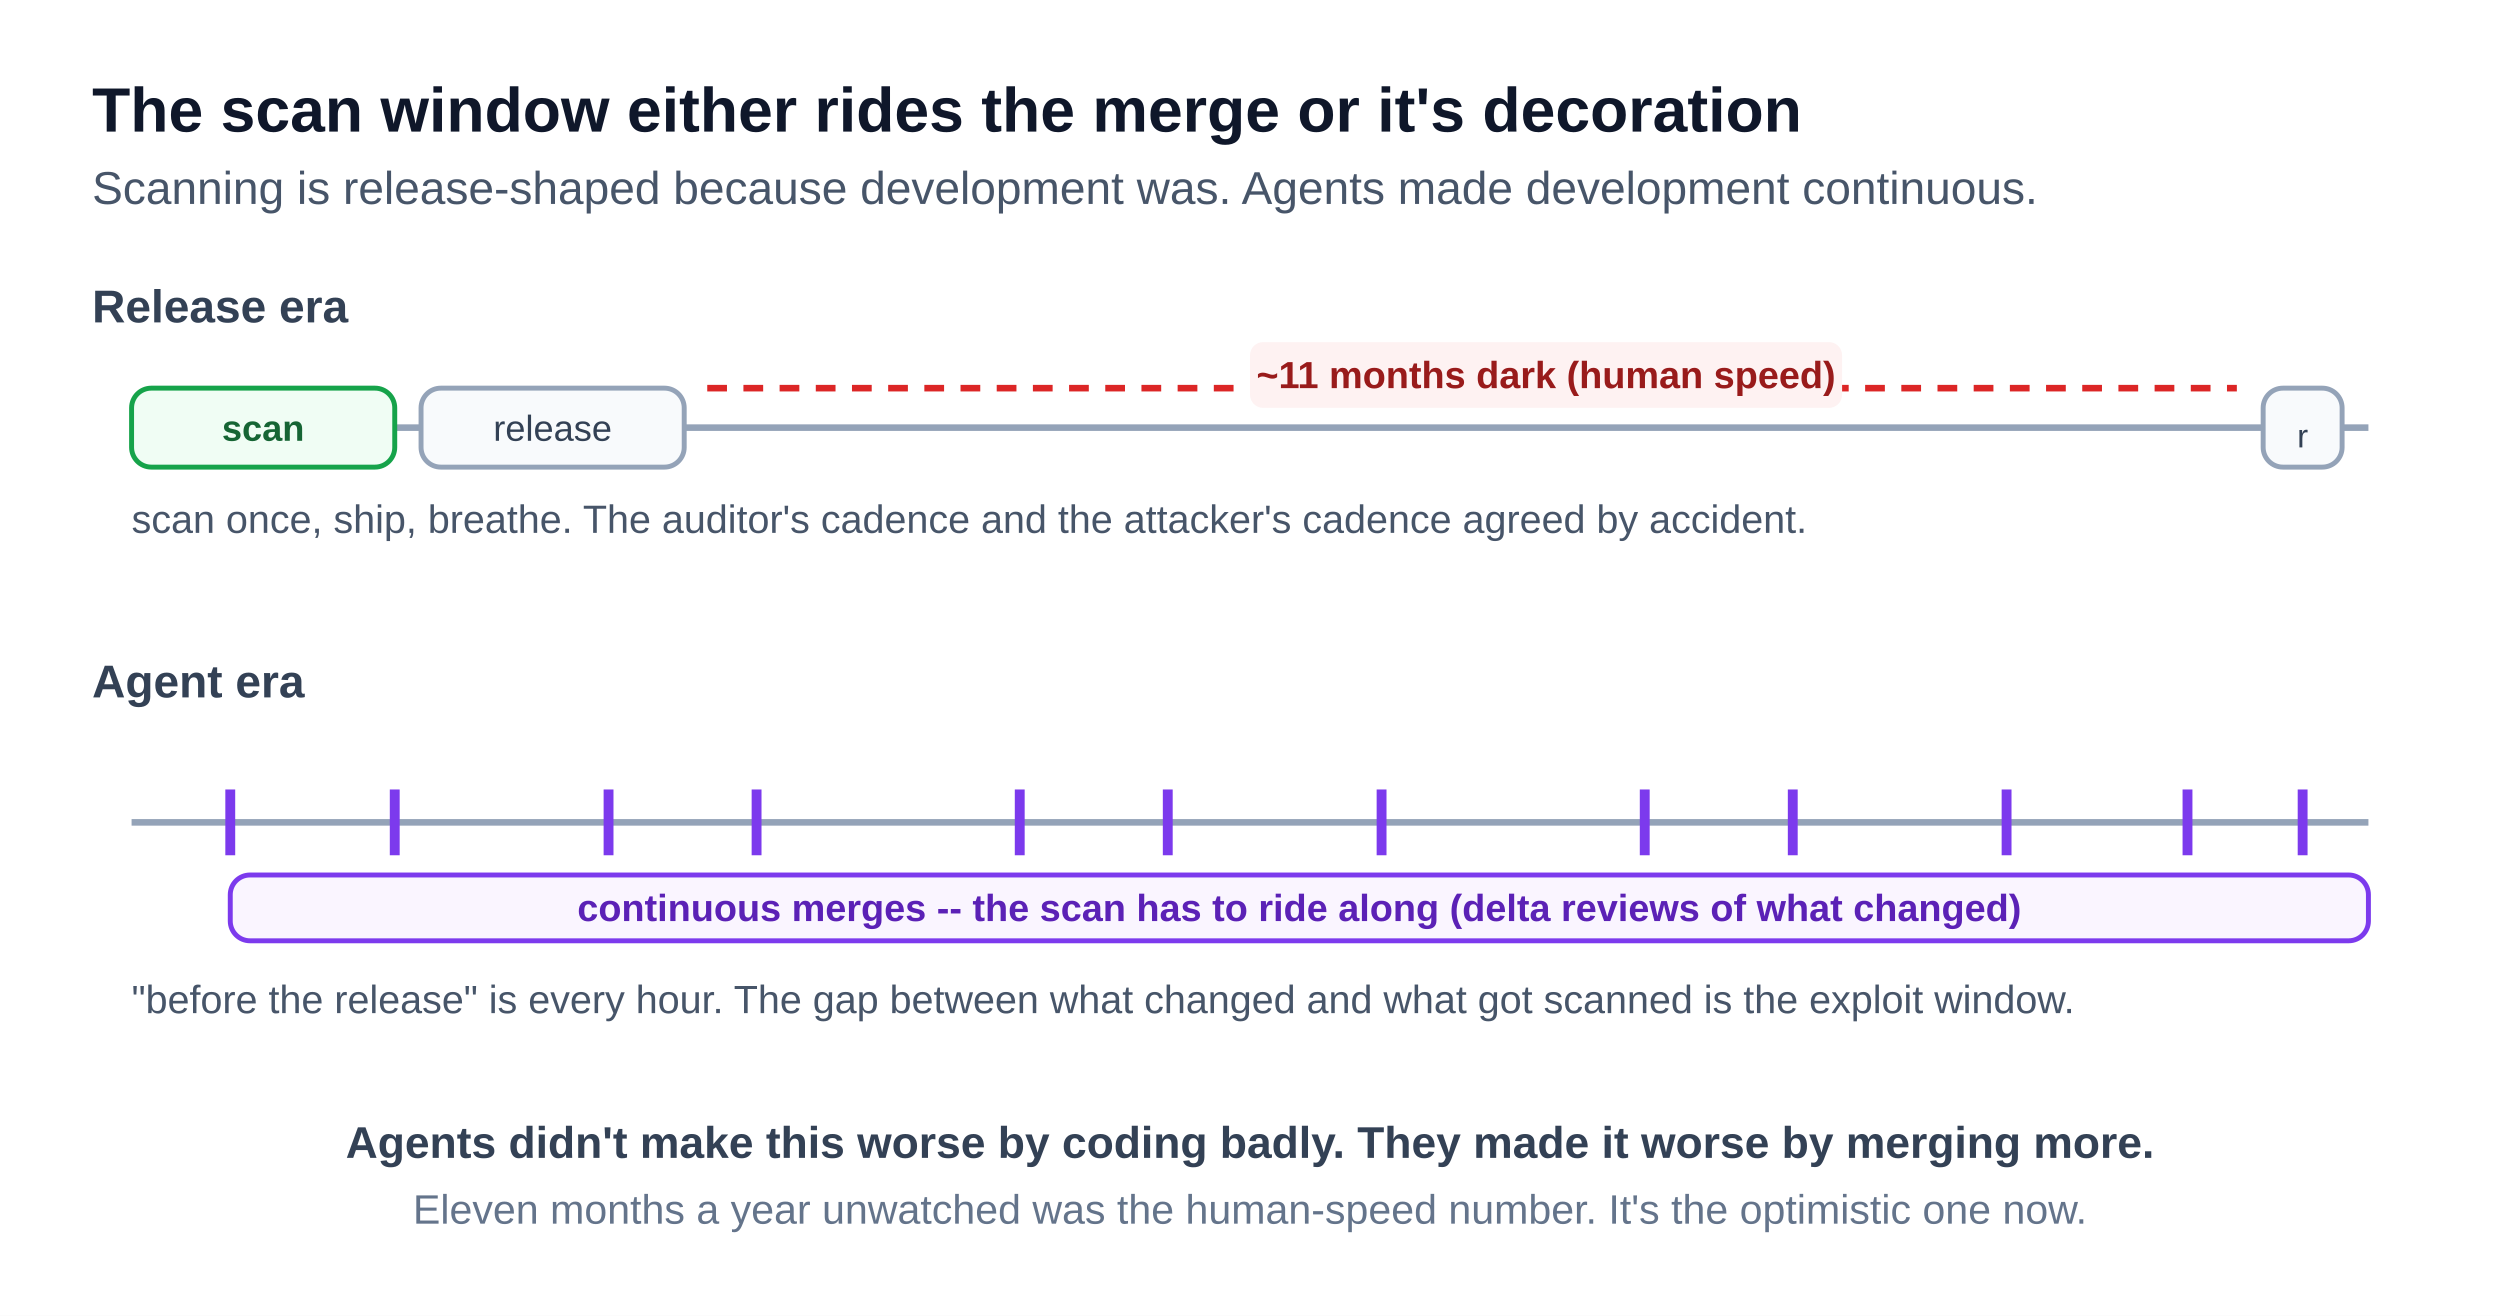
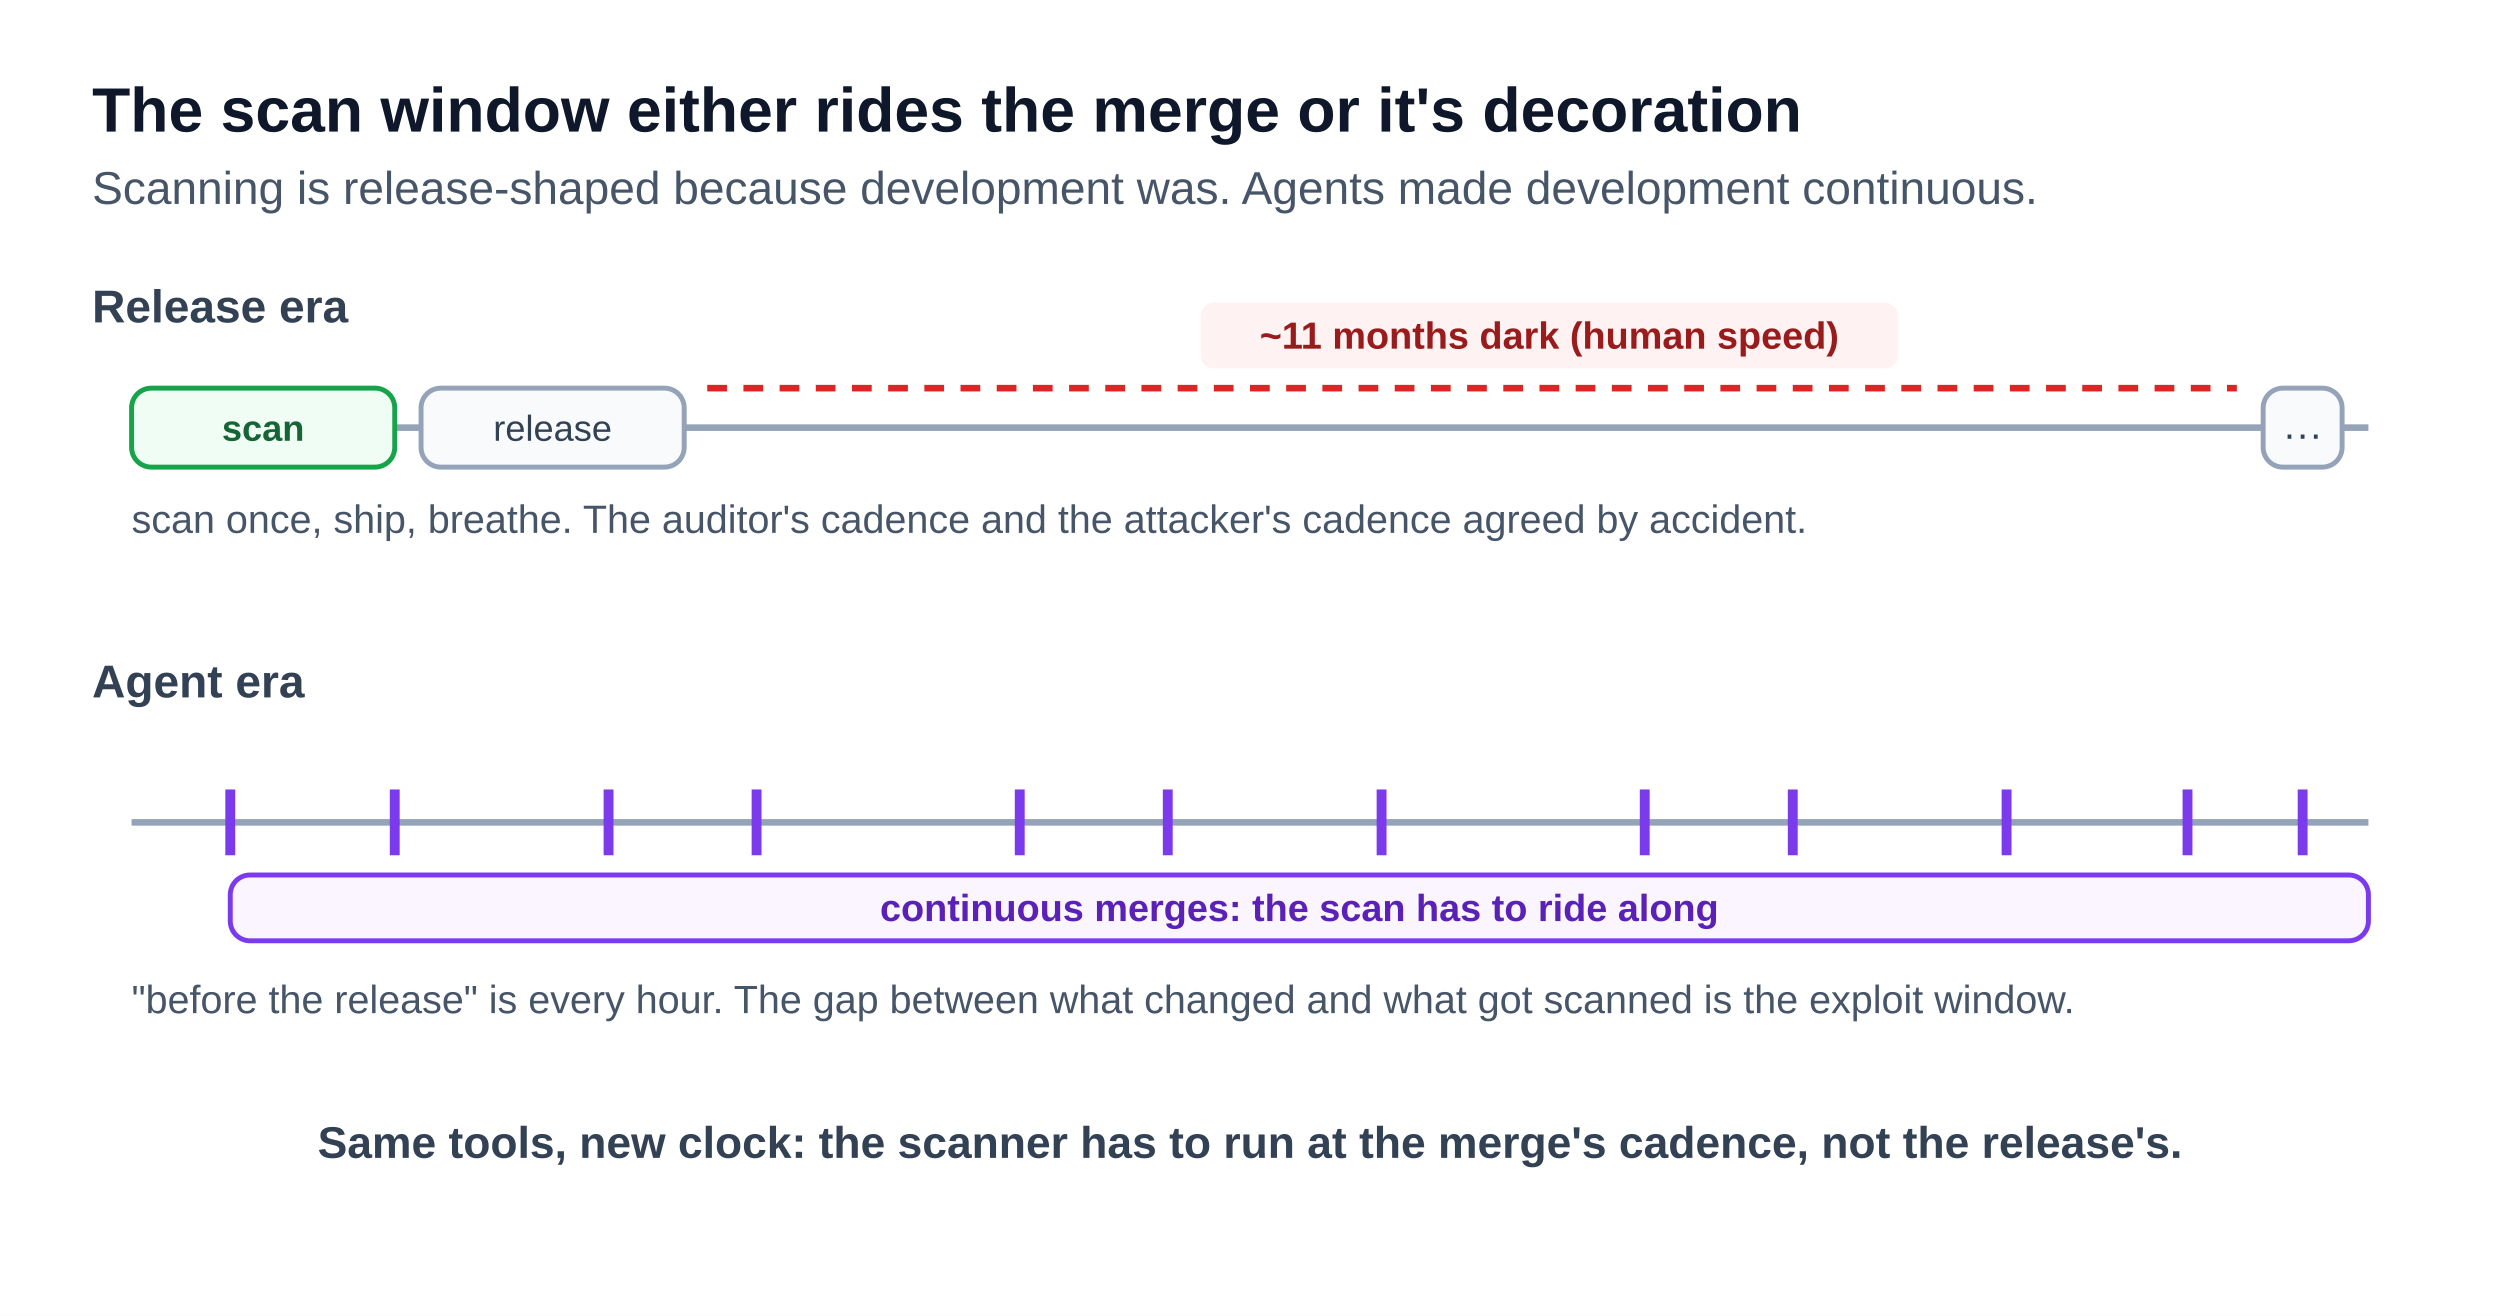
<svg xmlns="http://www.w3.org/2000/svg" viewBox="0 0 760 400" font-family="-apple-system, BlinkMacSystemFont, 'Segoe UI', 'Helvetica Neue', Arial, sans-serif">
  <defs>
    <filter id="ds" x="-20%" y="-20%" width="140%" height="140%">
      <feDropShadow dx="0" dy="1.5" stdDeviation="2" flood-color="#0f172a" flood-opacity="0.15" />
    </filter>
  </defs>
  <rect x="0" y="0" width="760" height="400" fill="#ffffff" />
  <text x="28" y="40" font-size="19" font-weight="700" fill="#0f172a">The scan window either rides the merge or it's decoration</text>
  <text x="28" y="62" font-size="14" fill="#475569">Scanning is release-shaped because development was. Agents made development continuous.</text>
  <text x="28" y="98" font-size="14" font-weight="700" fill="#334155">Release era</text>
  <line x1="40" y1="130" x2="720" y2="130" stroke="#94a3b8" stroke-width="2" />
  <rect x="40" y="118" width="80" height="24" rx="6" fill="#f0fdf4" stroke="#16a34a" stroke-width="1.5" />
  <text x="80" y="134" font-size="11" font-weight="600" fill="#166534" text-anchor="middle">scan</text>
  <rect x="128" y="118" width="80" height="24" rx="6" fill="#f8fafc" stroke="#94a3b8" stroke-width="1.5" />
  <text x="168" y="134" font-size="11" fill="#334155" text-anchor="middle">release</text>
  <line x1="215" y1="118" x2="680" y2="118" stroke="#dc2626" stroke-width="2" stroke-dasharray="6 5" />
-   <rect x="380" y="104" width="180" height="20" rx="4" fill="#fef2f2" />
-   <text x="470" y="118" font-size="11.5" font-weight="700" fill="#991b1b" text-anchor="middle">~11 months dark (human speed)</text>
+   <rect x="365" y="92" width="212" height="20" rx="4" fill="#fef2f2" />
+   <text x="471" y="106" font-size="11.5" font-weight="700" fill="#991b1b" text-anchor="middle">~11 months dark (human speed)</text>
  <rect x="688" y="118" width="24" height="24" rx="6" fill="#f8fafc" stroke="#94a3b8" stroke-width="1.5" />
-   <text x="700" y="136" font-size="10" fill="#334155" text-anchor="middle">r</text>
+   <text x="700" y="136" font-size="12" fill="#334155" text-anchor="middle">···</text>
  <text x="40" y="162" font-size="12" fill="#475569">scan once, ship, breathe. The auditor's cadence and the attacker's cadence agreed by accident.</text>
  <text x="28" y="212" font-size="14" font-weight="700" fill="#334155">Agent era</text>
  <line x1="40" y1="250" x2="720" y2="250" stroke="#94a3b8" stroke-width="2" />
  <g stroke="#7c3aed" stroke-width="3">
    <line x1="70" y1="240" x2="70" y2="260" />
    <line x1="120" y1="240" x2="120" y2="260" />
    <line x1="185" y1="240" x2="185" y2="260" />
    <line x1="230" y1="240" x2="230" y2="260" />
    <line x1="310" y1="240" x2="310" y2="260" />
    <line x1="355" y1="240" x2="355" y2="260" />
    <line x1="420" y1="240" x2="420" y2="260" />
    <line x1="500" y1="240" x2="500" y2="260" />
    <line x1="545" y1="240" x2="545" y2="260" />
    <line x1="610" y1="240" x2="610" y2="260" />
    <line x1="665" y1="240" x2="665" y2="260" />
    <line x1="700" y1="240" x2="700" y2="260" />
  </g>
  <rect x="70" y="266" width="650" height="20" rx="6" fill="#faf5ff" stroke="#7c3aed" stroke-width="1.5" />
-   <text x="395" y="280" font-size="11.5" font-weight="700" fill="#5b21b6" text-anchor="middle">continuous merges -- the scan has to ride along (delta reviews of what changed)</text>
+   <text x="395" y="280" font-size="11.5" font-weight="700" fill="#5b21b6" text-anchor="middle">continuous merges: the scan has to ride along</text>
  <text x="40" y="308" font-size="12" fill="#475569">"before the release" is every hour. The gap between what changed and what got scanned is the exploit window.</text>
-   <text x="380" y="352" font-size="13.5" font-weight="600" fill="#334155" text-anchor="middle">Agents didn't make this worse by coding badly. They made it worse by merging more.</text>
-   <text x="380" y="372" font-size="12.5" fill="#64748b" text-anchor="middle">Eleven months a year unwatched was the human-speed number. It's the optimistic one now.</text>
+   <text x="380" y="352" font-size="13.5" font-weight="600" fill="#334155" text-anchor="middle">Same tools, new clock: the scanner has to run at the merge's cadence, not the release's.</text>
</svg>
